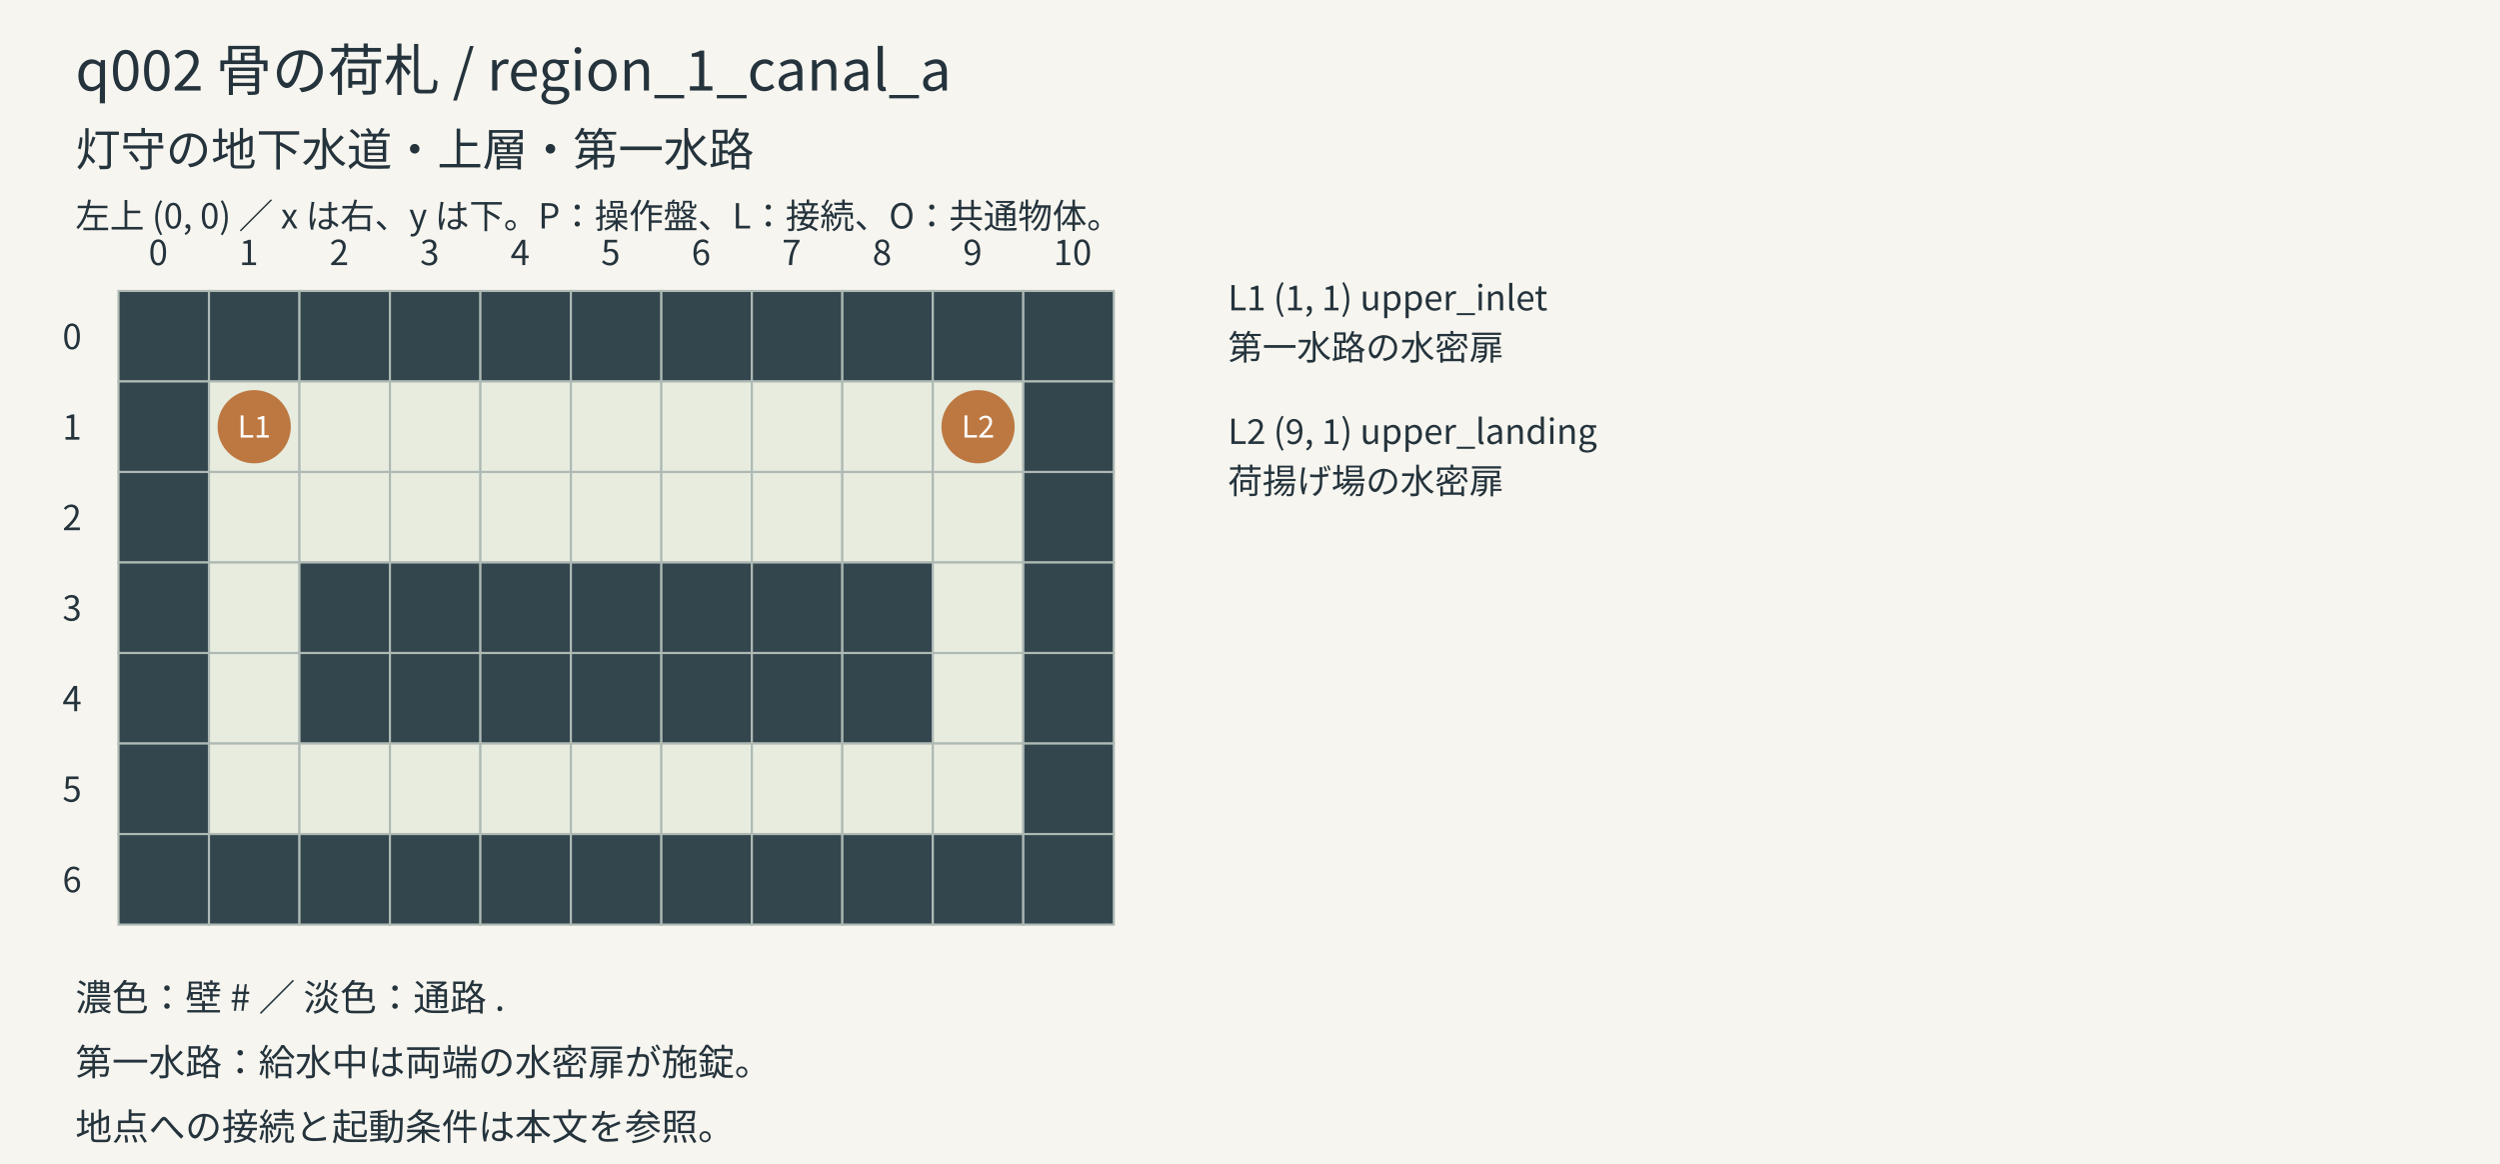
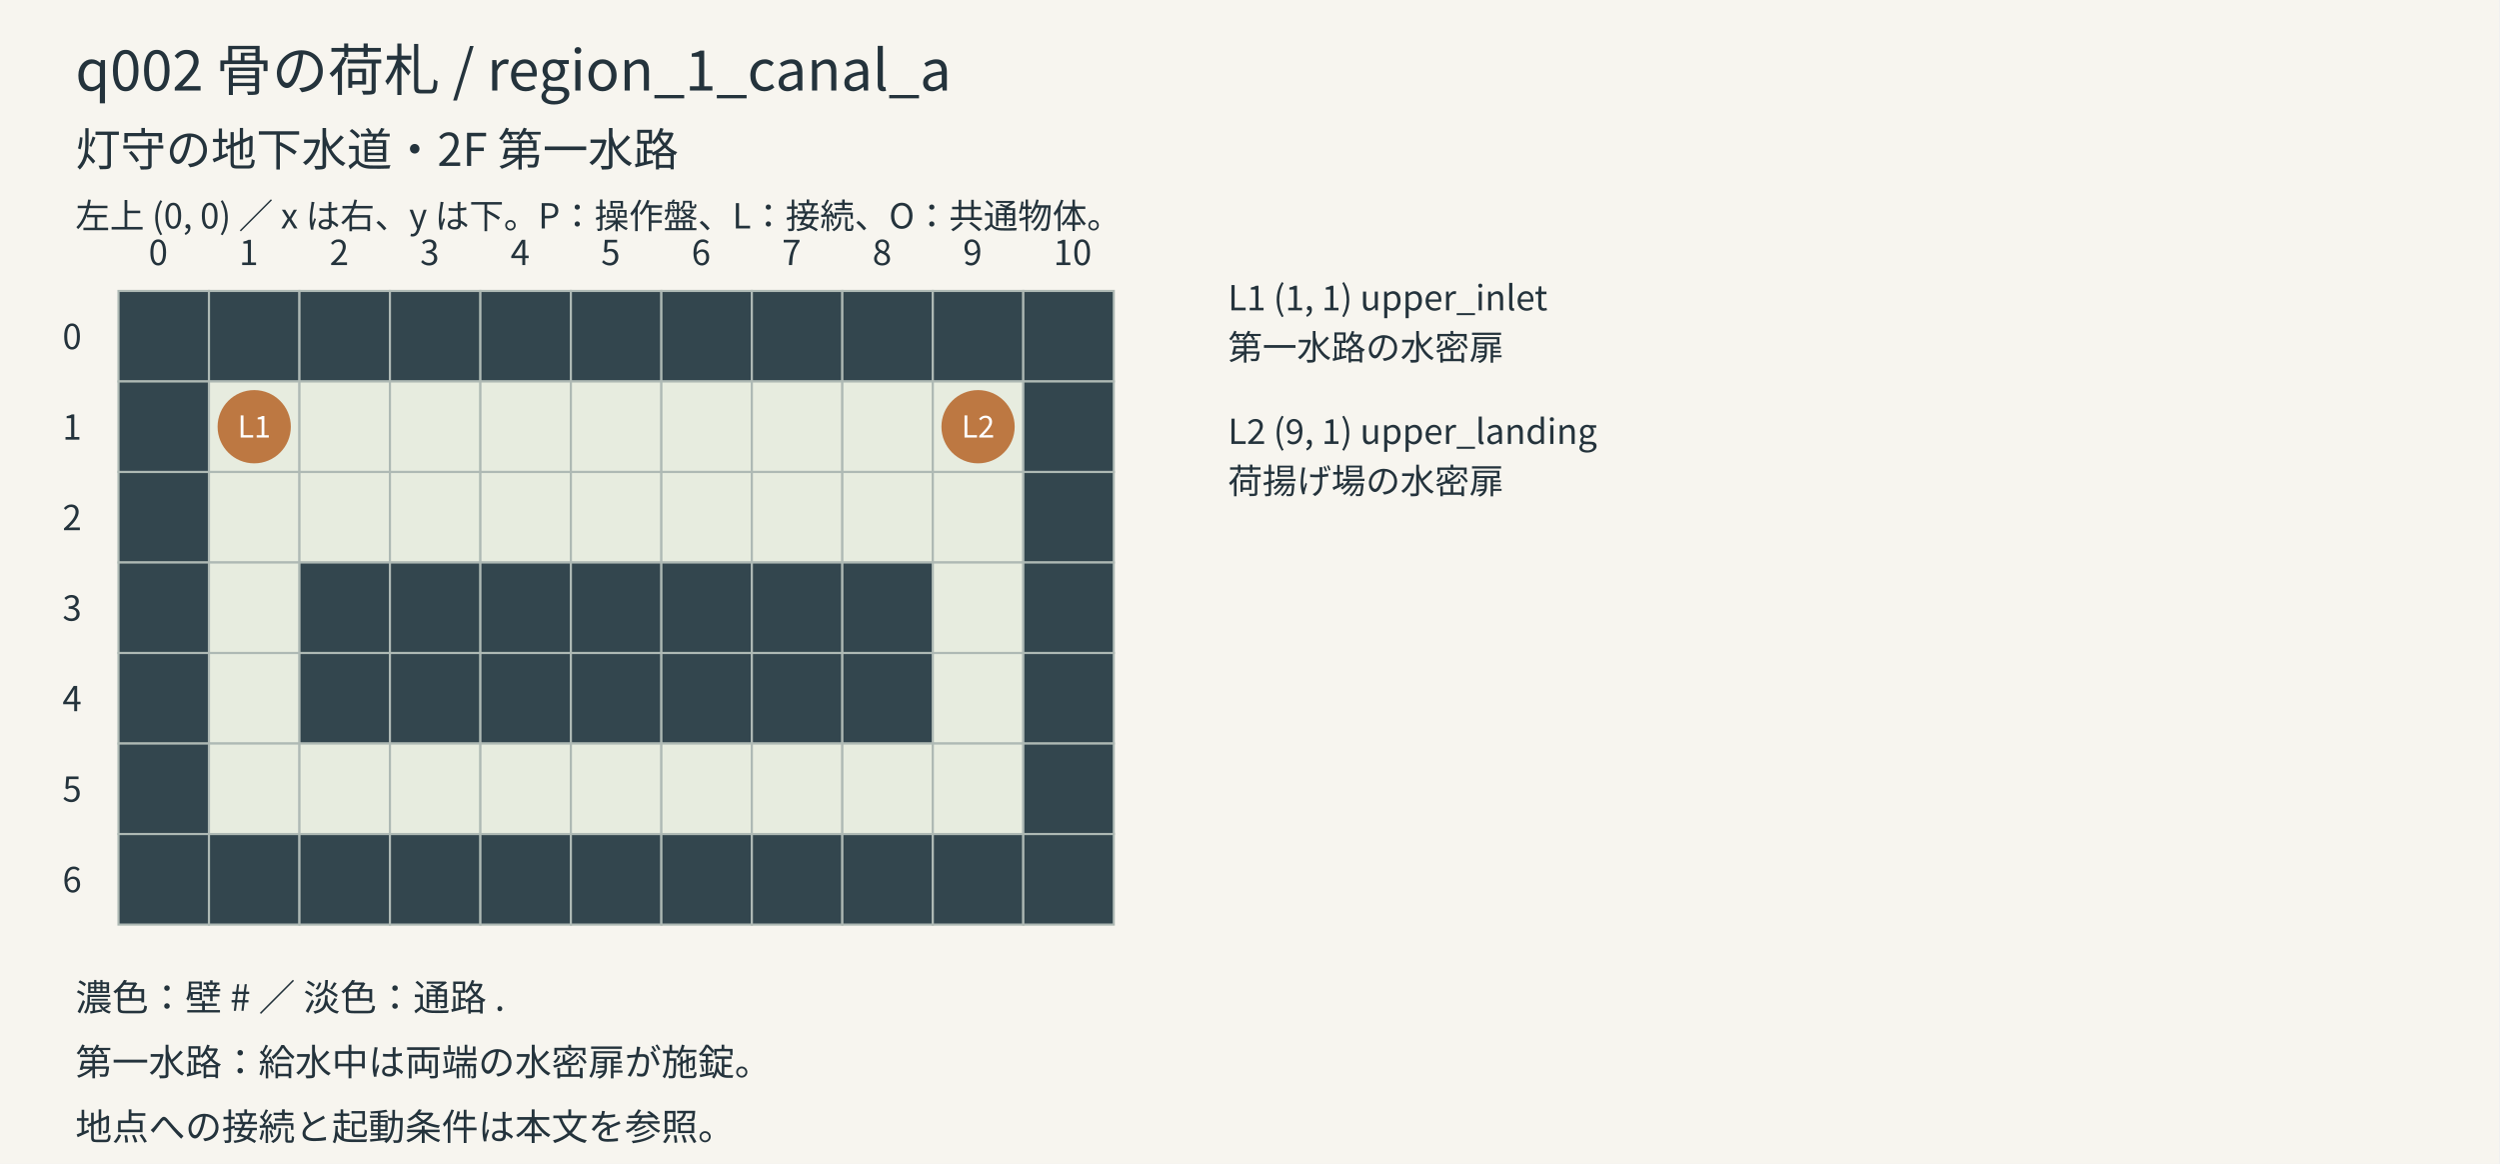
<svg xmlns="http://www.w3.org/2000/svg" width="1160" height="540" viewBox="0 0 1160 540" role="img" aria-labelledby="title desc">
  <rect width="1160" height="540" fill="#f7f5ef" />
  <style>text{font-family:"Noto Sans CJK JP","Noto Sans JP",sans-serif;fill:#24333c}</style>
  <text x="35" y="42" font-size="26">q002 骨の荷札 / region_1_canal_a</text>
-   <text x="35" y="77" font-size="21">灯守の地下水道・上層・第一水路</text>
+   <text x="35" y="77" font-size="21">灯守の地下水道・2F 第一水路</text>
  <text x="35" y="106" font-size="16">左上 (0, 0) ／ x は右、y は下。P：操作盤、L：接続、O：共通物体。</text>
  <text x="69" y="123" font-size="16">0</text>
  <text x="111" y="123" font-size="16">1</text>
  <text x="153" y="123" font-size="16">2</text>
  <text x="195" y="123" font-size="16">3</text>
  <text x="237" y="123" font-size="16">4</text>
  <text x="279" y="123" font-size="16">5</text>
  <text x="321" y="123" font-size="16">6</text>
  <text x="363" y="123" font-size="16">7</text>
  <text x="405" y="123" font-size="16">8</text>
  <text x="447" y="123" font-size="16">9</text>
  <text x="489" y="123" font-size="16">10</text>
  <text x="29" y="162" font-size="16">0</text>
  <rect x="55" y="135" width="42" height="42" fill="#33464e" stroke="#aeb9b4" />
  <rect x="97" y="135" width="42" height="42" fill="#33464e" stroke="#aeb9b4" />
  <rect x="139" y="135" width="42" height="42" fill="#33464e" stroke="#aeb9b4" />
  <rect x="181" y="135" width="42" height="42" fill="#33464e" stroke="#aeb9b4" />
  <rect x="223" y="135" width="42" height="42" fill="#33464e" stroke="#aeb9b4" />
  <rect x="265" y="135" width="42" height="42" fill="#33464e" stroke="#aeb9b4" />
  <rect x="307" y="135" width="42" height="42" fill="#33464e" stroke="#aeb9b4" />
  <rect x="349" y="135" width="42" height="42" fill="#33464e" stroke="#aeb9b4" />
  <rect x="391" y="135" width="42" height="42" fill="#33464e" stroke="#aeb9b4" />
  <rect x="433" y="135" width="42" height="42" fill="#33464e" stroke="#aeb9b4" />
  <rect x="475" y="135" width="42" height="42" fill="#33464e" stroke="#aeb9b4" />
  <text x="29" y="204" font-size="16">1</text>
  <rect x="55" y="177" width="42" height="42" fill="#33464e" stroke="#aeb9b4" />
  <rect x="97" y="177" width="42" height="42" fill="#e7ecdf" stroke="#aeb9b4" />
  <rect x="139" y="177" width="42" height="42" fill="#e7ecdf" stroke="#aeb9b4" />
  <rect x="181" y="177" width="42" height="42" fill="#e7ecdf" stroke="#aeb9b4" />
  <rect x="223" y="177" width="42" height="42" fill="#e7ecdf" stroke="#aeb9b4" />
  <rect x="265" y="177" width="42" height="42" fill="#e7ecdf" stroke="#aeb9b4" />
  <rect x="307" y="177" width="42" height="42" fill="#e7ecdf" stroke="#aeb9b4" />
  <rect x="349" y="177" width="42" height="42" fill="#e7ecdf" stroke="#aeb9b4" />
  <rect x="391" y="177" width="42" height="42" fill="#e7ecdf" stroke="#aeb9b4" />
  <rect x="433" y="177" width="42" height="42" fill="#e7ecdf" stroke="#aeb9b4" />
  <rect x="475" y="177" width="42" height="42" fill="#33464e" stroke="#aeb9b4" />
  <text x="29" y="246" font-size="16">2</text>
  <rect x="55" y="219" width="42" height="42" fill="#33464e" stroke="#aeb9b4" />
  <rect x="97" y="219" width="42" height="42" fill="#e7ecdf" stroke="#aeb9b4" />
  <rect x="139" y="219" width="42" height="42" fill="#e7ecdf" stroke="#aeb9b4" />
  <rect x="181" y="219" width="42" height="42" fill="#e7ecdf" stroke="#aeb9b4" />
  <rect x="223" y="219" width="42" height="42" fill="#e7ecdf" stroke="#aeb9b4" />
  <rect x="265" y="219" width="42" height="42" fill="#e7ecdf" stroke="#aeb9b4" />
  <rect x="307" y="219" width="42" height="42" fill="#e7ecdf" stroke="#aeb9b4" />
  <rect x="349" y="219" width="42" height="42" fill="#e7ecdf" stroke="#aeb9b4" />
  <rect x="391" y="219" width="42" height="42" fill="#e7ecdf" stroke="#aeb9b4" />
  <rect x="433" y="219" width="42" height="42" fill="#e7ecdf" stroke="#aeb9b4" />
  <rect x="475" y="219" width="42" height="42" fill="#33464e" stroke="#aeb9b4" />
  <text x="29" y="288" font-size="16">3</text>
  <rect x="55" y="261" width="42" height="42" fill="#33464e" stroke="#aeb9b4" />
  <rect x="97" y="261" width="42" height="42" fill="#e7ecdf" stroke="#aeb9b4" />
  <rect x="139" y="261" width="42" height="42" fill="#33464e" stroke="#aeb9b4" />
  <rect x="181" y="261" width="42" height="42" fill="#33464e" stroke="#aeb9b4" />
  <rect x="223" y="261" width="42" height="42" fill="#33464e" stroke="#aeb9b4" />
  <rect x="265" y="261" width="42" height="42" fill="#33464e" stroke="#aeb9b4" />
  <rect x="307" y="261" width="42" height="42" fill="#33464e" stroke="#aeb9b4" />
  <rect x="349" y="261" width="42" height="42" fill="#33464e" stroke="#aeb9b4" />
  <rect x="391" y="261" width="42" height="42" fill="#33464e" stroke="#aeb9b4" />
  <rect x="433" y="261" width="42" height="42" fill="#e7ecdf" stroke="#aeb9b4" />
  <rect x="475" y="261" width="42" height="42" fill="#33464e" stroke="#aeb9b4" />
  <text x="29" y="330" font-size="16">4</text>
  <rect x="55" y="303" width="42" height="42" fill="#33464e" stroke="#aeb9b4" />
  <rect x="97" y="303" width="42" height="42" fill="#e7ecdf" stroke="#aeb9b4" />
  <rect x="139" y="303" width="42" height="42" fill="#33464e" stroke="#aeb9b4" />
  <rect x="181" y="303" width="42" height="42" fill="#33464e" stroke="#aeb9b4" />
  <rect x="223" y="303" width="42" height="42" fill="#33464e" stroke="#aeb9b4" />
  <rect x="265" y="303" width="42" height="42" fill="#33464e" stroke="#aeb9b4" />
  <rect x="307" y="303" width="42" height="42" fill="#33464e" stroke="#aeb9b4" />
  <rect x="349" y="303" width="42" height="42" fill="#33464e" stroke="#aeb9b4" />
  <rect x="391" y="303" width="42" height="42" fill="#33464e" stroke="#aeb9b4" />
  <rect x="433" y="303" width="42" height="42" fill="#e7ecdf" stroke="#aeb9b4" />
  <rect x="475" y="303" width="42" height="42" fill="#33464e" stroke="#aeb9b4" />
  <text x="29" y="372" font-size="16">5</text>
  <rect x="55" y="345" width="42" height="42" fill="#33464e" stroke="#aeb9b4" />
  <rect x="97" y="345" width="42" height="42" fill="#e7ecdf" stroke="#aeb9b4" />
  <rect x="139" y="345" width="42" height="42" fill="#e7ecdf" stroke="#aeb9b4" />
  <rect x="181" y="345" width="42" height="42" fill="#e7ecdf" stroke="#aeb9b4" />
  <rect x="223" y="345" width="42" height="42" fill="#e7ecdf" stroke="#aeb9b4" />
  <rect x="265" y="345" width="42" height="42" fill="#e7ecdf" stroke="#aeb9b4" />
  <rect x="307" y="345" width="42" height="42" fill="#e7ecdf" stroke="#aeb9b4" />
  <rect x="349" y="345" width="42" height="42" fill="#e7ecdf" stroke="#aeb9b4" />
  <rect x="391" y="345" width="42" height="42" fill="#e7ecdf" stroke="#aeb9b4" />
  <rect x="433" y="345" width="42" height="42" fill="#e7ecdf" stroke="#aeb9b4" />
  <rect x="475" y="345" width="42" height="42" fill="#33464e" stroke="#aeb9b4" />
  <text x="29" y="414" font-size="16">6</text>
  <rect x="55" y="387" width="42" height="42" fill="#33464e" stroke="#aeb9b4" />
  <rect x="97" y="387" width="42" height="42" fill="#33464e" stroke="#aeb9b4" />
  <rect x="139" y="387" width="42" height="42" fill="#33464e" stroke="#aeb9b4" />
  <rect x="181" y="387" width="42" height="42" fill="#33464e" stroke="#aeb9b4" />
  <rect x="223" y="387" width="42" height="42" fill="#33464e" stroke="#aeb9b4" />
  <rect x="265" y="387" width="42" height="42" fill="#33464e" stroke="#aeb9b4" />
  <rect x="307" y="387" width="42" height="42" fill="#33464e" stroke="#aeb9b4" />
  <rect x="349" y="387" width="42" height="42" fill="#33464e" stroke="#aeb9b4" />
  <rect x="391" y="387" width="42" height="42" fill="#33464e" stroke="#aeb9b4" />
  <rect x="433" y="387" width="42" height="42" fill="#33464e" stroke="#aeb9b4" />
  <rect x="475" y="387" width="42" height="42" fill="#33464e" stroke="#aeb9b4" />
  <circle cx="118" cy="198" r="17" fill="#bd7842" />
  <text x="118" y="203" font-size="14" text-anchor="middle" style="fill:white">L1</text>
  <text x="570" y="144" font-size="16">L1 (1, 1) upper_inlet</text>
  <text x="570" y="167" font-size="16">第一水路の水密扉</text>
  <circle cx="454" cy="198" r="17" fill="#bd7842" />
  <text x="454" y="203" font-size="14" text-anchor="middle" style="fill:white">L2</text>
  <text x="570" y="206" font-size="16">L2 (9, 1) upper_landing</text>
  <text x="570" y="229" font-size="16">荷揚げ場の水密扉</text>
  <text x="35" y="469" font-size="17">濃色：壁 # ／ 淡色：通路 .</text>
  <text x="35" y="499" font-size="17">第一水路：給水中は両端の水密扉が施錠。</text>
  <text x="35" y="529" font-size="17">地点への接続と起動条件は本文を参照。</text>
</svg>
